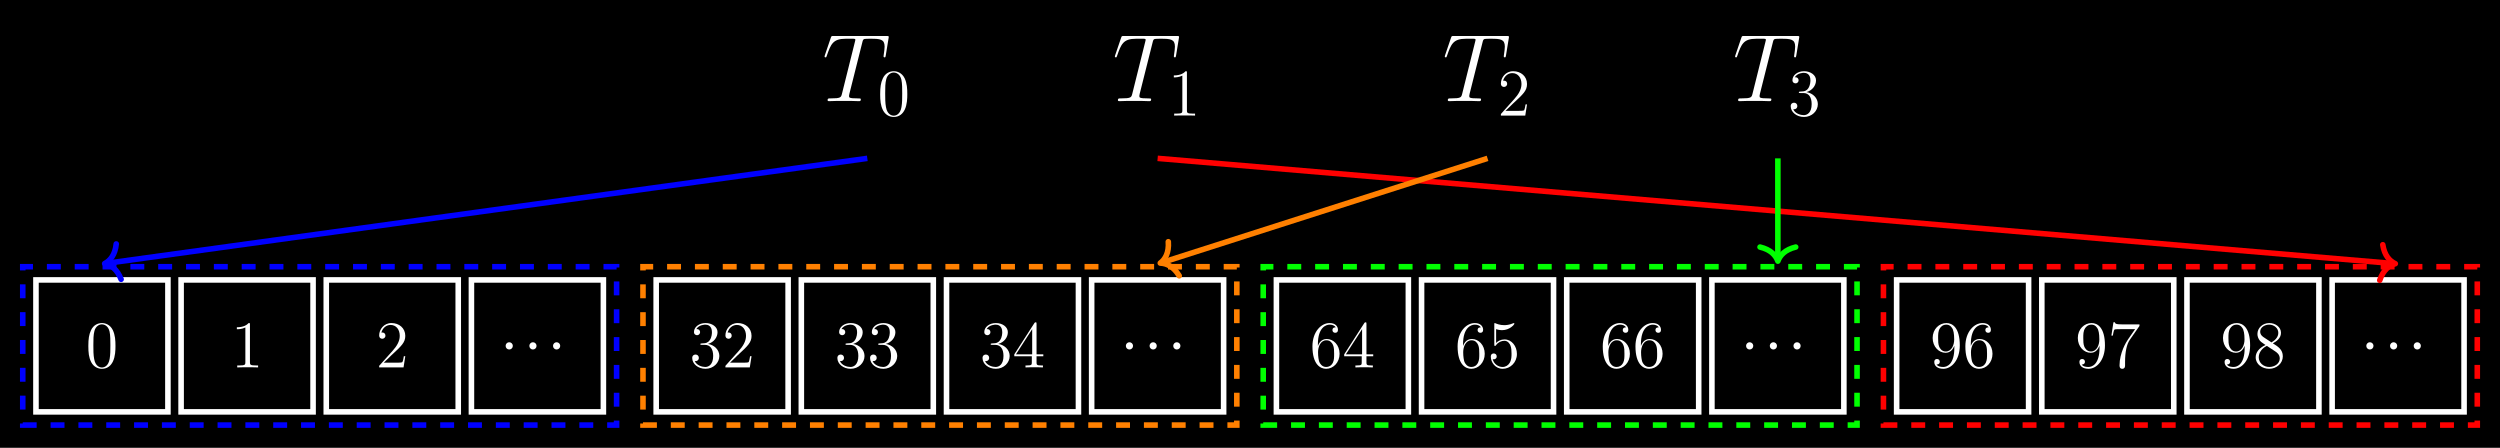
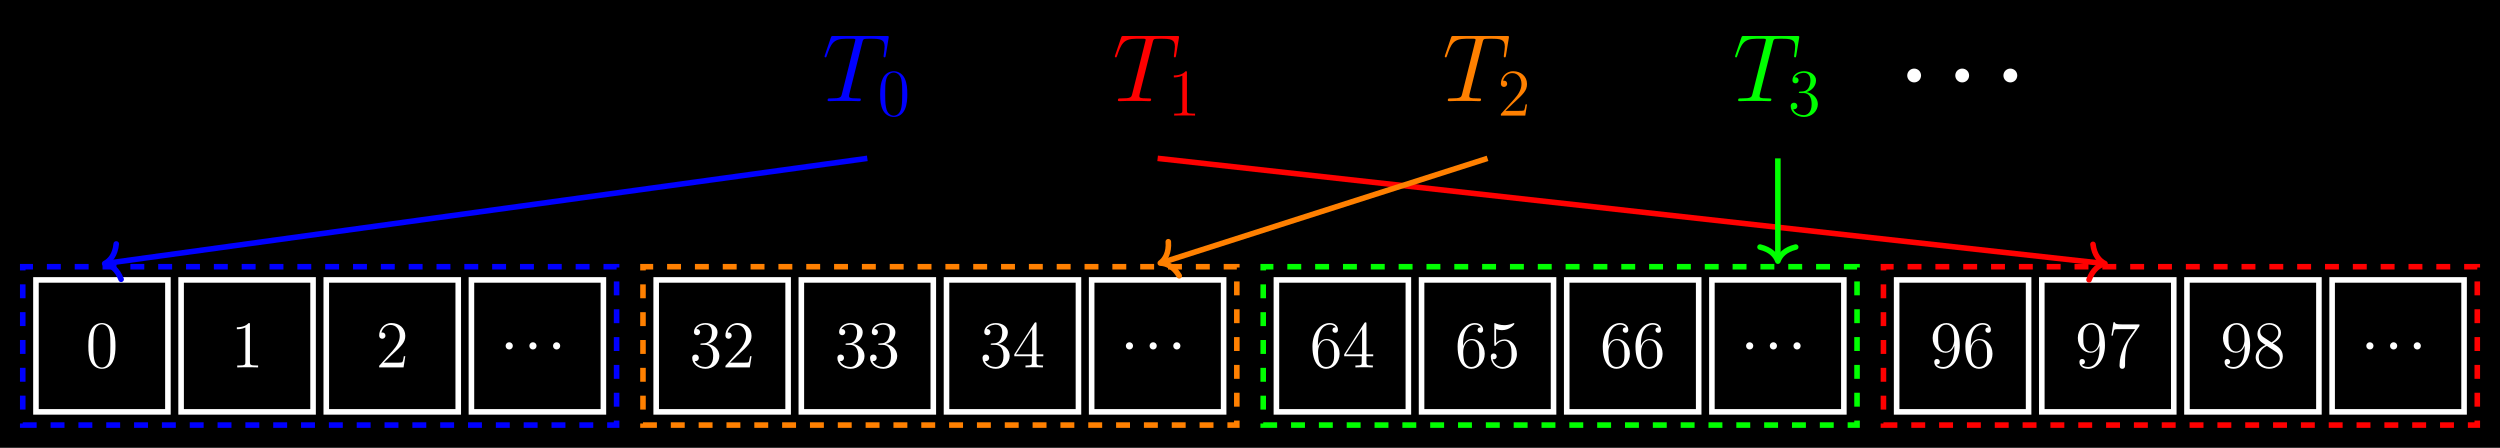
<svg xmlns="http://www.w3.org/2000/svg" xmlns:xlink="http://www.w3.org/1999/xlink" width="537.018pt" height="96.196pt" viewBox="0 0 537.018 96.196" version="1.1">
  <defs>
    <g>
      <symbol overflow="visible" id="glyph0-0">
        <path style="stroke:none;" d="" />
      </symbol>
      <symbol overflow="visible" id="glyph0-1">
        <path style="stroke:none;" d="M 6.422 -4.594 C 6.422 -5.781 6.359 -6.938 5.844 -8.031 C 5.25 -9.219 4.219 -9.531 3.516 -9.531 C 2.688 -9.531 1.656 -9.125 1.141 -7.938 C 0.734 -7.031 0.594 -6.141 0.594 -4.594 C 0.594 -3.203 0.688 -2.156 1.203 -1.141 C 1.766 -0.047 2.75 0.297 3.5 0.297 C 4.75 0.297 5.469 -0.438 5.875 -1.281 C 6.391 -2.359 6.422 -3.766 6.422 -4.594 Z M 3.5 0.016 C 3.047 0.016 2.109 -0.25 1.844 -1.812 C 1.672 -2.672 1.672 -3.766 1.672 -4.766 C 1.672 -5.938 1.672 -7 1.906 -7.844 C 2.156 -8.812 2.891 -9.25 3.5 -9.25 C 4.047 -9.25 4.875 -8.922 5.156 -7.688 C 5.328 -6.875 5.328 -5.734 5.328 -4.766 C 5.328 -3.797 5.328 -2.719 5.172 -1.844 C 4.906 -0.266 4 0.016 3.5 0.016 Z M 3.5 0.016 " />
      </symbol>
      <symbol overflow="visible" id="glyph0-2">
        <path style="stroke:none;" d="M 4.125 -9.188 C 4.125 -9.531 4.125 -9.531 3.844 -9.531 C 3.5 -9.156 2.781 -8.625 1.312 -8.625 L 1.312 -8.203 C 1.641 -8.203 2.359 -8.203 3.141 -8.578 L 3.141 -1.109 C 3.141 -0.594 3.094 -0.422 1.844 -0.422 L 1.391 -0.422 L 1.391 0 C 1.781 -0.031 3.172 -0.031 3.641 -0.031 C 4.109 -0.031 5.5 -0.031 5.875 0 L 5.875 -0.422 L 5.438 -0.422 C 4.172 -0.422 4.125 -0.594 4.125 -1.109 Z M 4.125 -9.188 " />
      </symbol>
      <symbol overflow="visible" id="glyph0-3">
        <path style="stroke:none;" d="M 6.312 -2.406 L 6 -2.406 C 5.953 -2.172 5.844 -1.375 5.688 -1.141 C 5.594 -1.016 4.781 -1.016 4.344 -1.016 L 1.688 -1.016 C 2.078 -1.344 2.953 -2.266 3.328 -2.609 C 5.516 -4.625 6.312 -5.359 6.312 -6.781 C 6.312 -8.438 5 -9.531 3.344 -9.531 C 1.672 -9.531 0.703 -8.125 0.703 -6.891 C 0.703 -6.156 1.328 -6.156 1.375 -6.156 C 1.672 -6.156 2.047 -6.375 2.047 -6.828 C 2.047 -7.234 1.781 -7.5 1.375 -7.5 C 1.25 -7.5 1.219 -7.5 1.172 -7.484 C 1.453 -8.469 2.219 -9.125 3.156 -9.125 C 4.375 -9.125 5.125 -8.109 5.125 -6.781 C 5.125 -5.562 4.422 -4.5 3.594 -3.578 L 0.703 -0.344 L 0.703 0 L 5.938 0 Z M 6.312 -2.406 " />
      </symbol>
      <symbol overflow="visible" id="glyph0-4">
        <path style="stroke:none;" d="M 2.641 -5.156 C 2.391 -5.141 2.344 -5.125 2.344 -4.984 C 2.344 -4.844 2.406 -4.844 2.672 -4.844 L 3.328 -4.844 C 4.547 -4.844 5.094 -3.844 5.094 -2.469 C 5.094 -0.594 4.109 -0.094 3.406 -0.094 C 2.719 -0.094 1.547 -0.422 1.141 -1.359 C 1.594 -1.297 2.016 -1.547 2.016 -2.062 C 2.016 -2.484 1.703 -2.766 1.312 -2.766 C 0.969 -2.766 0.594 -2.562 0.594 -2.016 C 0.594 -0.75 1.859 0.297 3.453 0.297 C 5.156 0.297 6.422 -1 6.422 -2.453 C 6.422 -3.766 5.359 -4.812 3.984 -5.047 C 5.234 -5.406 6.031 -6.453 6.031 -7.578 C 6.031 -8.703 4.859 -9.531 3.469 -9.531 C 2.031 -9.531 0.969 -8.656 0.969 -7.609 C 0.969 -7.047 1.422 -6.922 1.641 -6.922 C 1.938 -6.922 2.281 -7.141 2.281 -7.578 C 2.281 -8.031 1.938 -8.234 1.625 -8.234 C 1.531 -8.234 1.5 -8.234 1.469 -8.219 C 2.016 -9.188 3.359 -9.188 3.422 -9.188 C 3.906 -9.188 4.828 -8.984 4.828 -7.578 C 4.828 -7.297 4.797 -6.5 4.375 -5.875 C 3.938 -5.25 3.453 -5.203 3.062 -5.188 Z M 2.641 -5.156 " />
      </symbol>
      <symbol overflow="visible" id="glyph0-5">
        <path style="stroke:none;" d="M 5.172 -9.344 C 5.172 -9.609 5.172 -9.688 4.984 -9.688 C 4.859 -9.688 4.812 -9.688 4.703 -9.516 L 0.391 -2.812 L 0.391 -2.391 L 4.156 -2.391 L 4.156 -1.094 C 4.156 -0.562 4.125 -0.422 3.078 -0.422 L 2.797 -0.422 L 2.797 0 C 3.125 -0.031 4.266 -0.031 4.656 -0.031 C 5.062 -0.031 6.203 -0.031 6.547 0 L 6.547 -0.422 L 6.25 -0.422 C 5.219 -0.422 5.172 -0.562 5.172 -1.094 L 5.172 -2.391 L 6.625 -2.391 L 6.625 -2.812 L 5.172 -2.812 Z M 4.234 -8.219 L 4.234 -2.812 L 0.75 -2.812 Z M 4.234 -8.219 " />
      </symbol>
      <symbol overflow="visible" id="glyph0-6">
        <path style="stroke:none;" d="M 1.766 -4.984 C 1.766 -8.625 3.531 -9.188 4.297 -9.188 C 4.812 -9.188 5.328 -9.031 5.609 -8.609 C 5.438 -8.609 4.891 -8.609 4.891 -8.016 C 4.891 -7.703 5.109 -7.438 5.484 -7.438 C 5.844 -7.438 6.078 -7.641 6.078 -8.062 C 6.078 -8.812 5.531 -9.531 4.281 -9.531 C 2.484 -9.531 0.594 -7.688 0.594 -4.531 C 0.594 -0.594 2.312 0.297 3.531 0.297 C 5.094 0.297 6.422 -1.062 6.422 -2.922 C 6.422 -4.828 5.094 -6.109 3.656 -6.109 C 2.375 -6.109 1.906 -5 1.766 -4.609 Z M 3.531 -0.094 C 2.625 -0.094 2.188 -0.891 2.062 -1.188 C 1.938 -1.562 1.797 -2.266 1.797 -3.266 C 1.797 -4.406 2.312 -5.828 3.594 -5.828 C 4.391 -5.828 4.812 -5.297 5.016 -4.812 C 5.25 -4.281 5.25 -3.562 5.25 -2.938 C 5.25 -2.203 5.25 -1.562 4.984 -1.016 C 4.625 -0.328 4.109 -0.094 3.531 -0.094 Z M 3.531 -0.094 " />
      </symbol>
      <symbol overflow="visible" id="glyph0-7">
        <path style="stroke:none;" d="M 1.844 -8.219 C 2.453 -8.016 2.953 -8 3.109 -8 C 4.734 -8 5.766 -9.188 5.766 -9.391 C 5.766 -9.453 5.734 -9.531 5.656 -9.531 C 5.625 -9.531 5.594 -9.531 5.469 -9.469 C 4.656 -9.125 3.969 -9.078 3.594 -9.078 C 2.656 -9.078 1.984 -9.359 1.703 -9.484 C 1.609 -9.531 1.578 -9.531 1.562 -9.531 C 1.453 -9.531 1.453 -9.438 1.453 -9.203 L 1.453 -4.953 C 1.453 -4.688 1.453 -4.609 1.625 -4.609 C 1.688 -4.609 1.703 -4.625 1.844 -4.797 C 2.25 -5.375 2.922 -5.719 3.641 -5.719 C 4.406 -5.719 4.781 -5.016 4.891 -4.781 C 5.141 -4.219 5.156 -3.516 5.156 -2.969 C 5.156 -2.422 5.156 -1.609 4.75 -0.969 C 4.438 -0.438 3.875 -0.094 3.234 -0.094 C 2.297 -0.094 1.359 -0.734 1.109 -1.781 C 1.172 -1.75 1.266 -1.734 1.328 -1.734 C 1.578 -1.734 1.969 -1.875 1.969 -2.359 C 1.969 -2.766 1.688 -3 1.328 -3 C 1.078 -3 0.703 -2.875 0.703 -2.312 C 0.703 -1.094 1.672 0.297 3.266 0.297 C 4.891 0.297 6.312 -1.062 6.312 -2.891 C 6.312 -4.594 5.156 -6.016 3.656 -6.016 C 2.844 -6.016 2.203 -5.656 1.844 -5.25 Z M 1.844 -8.219 " />
      </symbol>
      <symbol overflow="visible" id="glyph0-8">
        <path style="stroke:none;" d="M 5.25 -4.172 C 5.25 -0.781 3.75 -0.094 2.891 -0.094 C 2.531 -0.094 1.781 -0.125 1.422 -0.625 L 1.5 -0.625 C 1.609 -0.609 2.125 -0.688 2.125 -1.219 C 2.125 -1.531 1.906 -1.812 1.531 -1.812 C 1.156 -1.812 0.938 -1.562 0.938 -1.188 C 0.938 -0.297 1.656 0.297 2.891 0.297 C 4.688 0.297 6.422 -1.609 6.422 -4.719 C 6.422 -8.578 4.812 -9.531 3.562 -9.531 C 1.984 -9.531 0.594 -8.219 0.594 -6.328 C 0.594 -4.438 1.922 -3.141 3.359 -3.141 C 4.422 -3.141 4.969 -3.922 5.25 -4.641 Z M 3.406 -3.422 C 2.516 -3.422 2.125 -4.156 2 -4.438 C 1.766 -4.984 1.766 -5.672 1.766 -6.312 C 1.766 -7.109 1.766 -7.797 2.141 -8.391 C 2.391 -8.781 2.781 -9.188 3.562 -9.188 C 4.375 -9.188 4.797 -8.484 4.938 -8.141 C 5.219 -7.438 5.219 -6.219 5.219 -6.016 C 5.219 -4.812 4.672 -3.422 3.406 -3.422 Z M 3.406 -3.422 " />
      </symbol>
      <symbol overflow="visible" id="glyph0-9">
        <path style="stroke:none;" d="M 6.812 -8.906 L 6.812 -9.234 L 3.359 -9.234 C 1.625 -9.234 1.594 -9.422 1.531 -9.703 L 1.219 -9.703 L 0.781 -6.828 L 1.094 -6.828 C 1.141 -7.078 1.266 -7.969 1.453 -8.141 C 1.562 -8.219 2.641 -8.219 2.844 -8.219 L 5.875 -8.219 L 4.359 -6.031 C 3.969 -5.484 2.531 -3.125 2.531 -0.438 C 2.531 -0.266 2.531 0.297 3.109 0.297 C 3.719 0.297 3.719 -0.266 3.719 -0.438 L 3.719 -1.156 C 3.719 -3.297 4.062 -4.969 4.734 -5.922 Z M 6.812 -8.906 " />
      </symbol>
      <symbol overflow="visible" id="glyph0-10">
        <path style="stroke:none;" d="M 4.281 -5.172 C 4.984 -5.562 6.031 -6.219 6.031 -7.438 C 6.031 -8.672 4.828 -9.531 3.516 -9.531 C 2.094 -9.531 0.969 -8.484 0.969 -7.188 C 0.969 -6.703 1.125 -6.203 1.516 -5.719 C 1.672 -5.531 1.688 -5.516 2.703 -4.812 C 1.312 -4.172 0.594 -3.219 0.594 -2.172 C 0.594 -0.641 2.031 0.297 3.5 0.297 C 5.094 0.297 6.422 -0.875 6.422 -2.375 C 6.422 -3.844 5.391 -4.484 4.281 -5.172 Z M 2.328 -6.469 C 2.141 -6.594 1.562 -6.969 1.562 -7.672 C 1.562 -8.609 2.531 -9.188 3.5 -9.188 C 4.531 -9.188 5.453 -8.453 5.453 -7.422 C 5.453 -6.547 4.812 -5.844 3.984 -5.375 Z M 3 -4.625 L 4.734 -3.484 C 5.109 -3.234 5.766 -2.797 5.766 -1.922 C 5.766 -0.828 4.656 -0.094 3.516 -0.094 C 2.297 -0.094 1.25 -0.969 1.25 -2.172 C 1.25 -3.281 2.062 -4.188 3 -4.625 Z M 3 -4.625 " />
      </symbol>
      <symbol overflow="visible" id="glyph1-0">
        <path style="stroke:none;" d="" />
      </symbol>
      <symbol overflow="visible" id="glyph1-1">
        <path style="stroke:none;" d="M 2.359 -0.781 C 2.359 -1.203 2.016 -1.562 1.578 -1.562 C 1.156 -1.562 0.812 -1.203 0.812 -0.781 C 0.812 -0.344 1.156 0 1.578 0 C 2.016 0 2.359 -0.344 2.359 -0.781 Z M 2.359 -0.781 " />
      </symbol>
      <symbol overflow="visible" id="glyph2-0">
        <path style="stroke:none;" d="" />
      </symbol>
      <symbol overflow="visible" id="glyph2-1">
        <path style="stroke:none;" d="M 8.609 -12.594 C 8.734 -13.094 8.781 -13.281 9.094 -13.359 C 9.25 -13.406 9.938 -13.406 10.375 -13.406 C 12.438 -13.406 13.406 -13.328 13.406 -11.719 C 13.406 -11.406 13.328 -10.625 13.203 -9.859 L 13.172 -9.609 C 13.172 -9.516 13.266 -9.406 13.391 -9.406 C 13.594 -9.406 13.594 -9.5 13.656 -9.828 L 14.25 -13.484 C 14.297 -13.672 14.297 -13.719 14.297 -13.781 C 14.297 -14 14.172 -14 13.75 -14 L 2.453 -14 C 1.984 -14 1.969 -13.984 1.844 -13.609 L 0.578 -9.891 C 0.562 -9.859 0.5 -9.625 0.5 -9.609 C 0.5 -9.5 0.578 -9.406 0.703 -9.406 C 0.875 -9.406 0.906 -9.484 0.984 -9.75 C 1.859 -12.25 2.297 -13.406 5.047 -13.406 L 6.422 -13.406 C 6.922 -13.406 7.125 -13.406 7.125 -13.172 C 7.125 -13.109 7.125 -13.078 7.016 -12.703 L 4.25 -1.609 C 4.047 -0.812 4 -0.594 1.812 -0.594 C 1.297 -0.594 1.156 -0.594 1.156 -0.203 C 1.156 0 1.391 0 1.484 0 C 2 0 2.547 -0.047 3.062 -0.047 L 6.281 -0.047 C 6.797 -0.047 7.359 0 7.875 0 C 8.094 0 8.297 0 8.297 -0.391 C 8.297 -0.594 8.156 -0.594 7.625 -0.594 C 5.766 -0.594 5.766 -0.781 5.766 -1.094 C 5.766 -1.109 5.766 -1.266 5.844 -1.594 Z M 8.609 -12.594 " />
+       </symbol>
+       <symbol overflow="visible" id="glyph3-0">
+         <path style="stroke:none;" d="" />
+       </symbol>
+       <symbol overflow="visible" id="glyph3-1">
+         <path style="stroke:none;" d="M 4.703 -1.484 C 4.703 -2.328 4.031 -2.969 3.219 -2.969 C 2.422 -2.969 1.734 -2.328 1.734 -1.484 C 1.734 -0.641 2.422 0 3.219 0 C 4.031 0 4.703 -0.641 4.703 -1.484 Z M 4.703 -1.484 " />
      </symbol>
    </g>
    <clipPath id="clip1">
      <path d="M 0 0 L 537.02 0 L 537.02 96.195 L 0 96.195 Z M 0 0 " />
    </clipPath>
  </defs>
  <g id="surface1">
    <g clip-path="url(#clip1)" clip-rule="nonzero">
      <path style=" stroke:none;fill-rule:nonzero;fill:rgb(0%,0%,0%);fill-opacity:1;" d="M 0 96.195 L 0 0 L 537.023 0 L 537.023 96.195 Z M 0 96.195 " />
    </g>
    <path style="fill:none;stroke-width:1.196;stroke-linecap:butt;stroke-linejoin:miter;stroke:rgb(0%,0%,100%);stroke-opacity:1;stroke-dasharray:2.989,2.989;stroke-miterlimit:10;" d="M 0.598 -17.008 L 128.16 -17.008 L 128.16 17.008 L 0.598 17.008 Z M 0.598 -17.008 " transform="matrix(1,0,0,-1,4.289,74.301)" />
    <path style="fill:none;stroke-width:1.196;stroke-linecap:butt;stroke-linejoin:miter;stroke:rgb(100%,50%,0%);stroke-opacity:1;stroke-dasharray:2.989,2.989;stroke-miterlimit:10;" d="M 133.828 -17.008 L 261.387 -17.008 L 261.387 17.008 L 133.828 17.008 Z M 133.828 -17.008 " transform="matrix(1,0,0,-1,4.289,74.301)" />
    <path style="fill:none;stroke-width:1.196;stroke-linecap:butt;stroke-linejoin:miter;stroke:rgb(0%,100%,0%);stroke-opacity:1;stroke-dasharray:2.989,2.989;stroke-miterlimit:10;" d="M 267.059 -17.008 L 394.617 -17.008 L 394.617 17.008 L 267.059 17.008 Z M 267.059 -17.008 " transform="matrix(1,0,0,-1,4.289,74.301)" />
    <path style="fill:none;stroke-width:1.196;stroke-linecap:butt;stroke-linejoin:miter;stroke:rgb(100%,0%,0%);stroke-opacity:1;stroke-dasharray:2.989,2.989;stroke-miterlimit:10;" d="M 400.289 -17.008 L 527.848 -17.008 L 527.848 17.008 L 400.289 17.008 Z M 400.289 -17.008 " transform="matrix(1,0,0,-1,4.289,74.301)" />
    <path style="fill:none;stroke-width:1.196;stroke-linecap:butt;stroke-linejoin:miter;stroke:rgb(100%,100%,100%);stroke-opacity:1;stroke-miterlimit:10;" d="M 3.434 -14.172 L 31.781 -14.172 L 31.781 14.172 L 3.434 14.172 Z M 3.434 -14.172 " transform="matrix(1,0,0,-1,4.289,74.301)" />
    <g style="fill:rgb(100%,100%,100%);fill-opacity:1;">
      <use xlink:href="#glyph0-1" x="18.383" y="78.924" />
    </g>
    <path style="fill:none;stroke-width:1.196;stroke-linecap:butt;stroke-linejoin:miter;stroke:rgb(100%,100%,100%);stroke-opacity:1;stroke-miterlimit:10;" d="M 34.613 -14.172 L 62.961 -14.172 L 62.961 14.172 L 34.613 14.172 Z M 34.613 -14.172 " transform="matrix(1,0,0,-1,4.289,74.301)" />
    <g style="fill:rgb(100%,100%,100%);fill-opacity:1;">
      <use xlink:href="#glyph0-2" x="49.565" y="78.924" />
    </g>
    <path style="fill:none;stroke-width:1.196;stroke-linecap:butt;stroke-linejoin:miter;stroke:rgb(100%,100%,100%);stroke-opacity:1;stroke-miterlimit:10;" d="M 65.797 -14.172 L 94.145 -14.172 L 94.145 14.172 L 65.797 14.172 Z M 65.797 -14.172 " transform="matrix(1,0,0,-1,4.289,74.301)" />
    <g style="fill:rgb(100%,100%,100%);fill-opacity:1;">
      <use xlink:href="#glyph0-3" x="80.746" y="78.924" />
    </g>
    <path style="fill:none;stroke-width:1.196;stroke-linecap:butt;stroke-linejoin:miter;stroke:rgb(100%,100%,100%);stroke-opacity:1;stroke-miterlimit:10;" d="M 96.977 -14.172 L 125.324 -14.172 L 125.324 14.172 L 96.977 14.172 Z M 96.977 -14.172 " transform="matrix(1,0,0,-1,4.289,74.301)" />
    <g style="fill:rgb(100%,100%,100%);fill-opacity:1;">
      <use xlink:href="#glyph1-1" x="107.8" y="75.076" />
    </g>
    <g style="fill:rgb(100%,100%,100%);fill-opacity:1;">
      <use xlink:href="#glyph1-1" x="112.895" y="75.076" />
    </g>
    <g style="fill:rgb(100%,100%,100%);fill-opacity:1;">
      <use xlink:href="#glyph1-1" x="117.98" y="75.076" />
    </g>
    <path style="fill:none;stroke-width:1.196;stroke-linecap:butt;stroke-linejoin:miter;stroke:rgb(100%,100%,100%);stroke-opacity:1;stroke-miterlimit:10;" d="M 136.664 -14.172 L 165.008 -14.172 L 165.008 14.172 L 136.664 14.172 Z M 136.664 -14.172 " transform="matrix(1,0,0,-1,4.289,74.301)" />
    <g style="fill:rgb(100%,100%,100%);fill-opacity:1;">
      <use xlink:href="#glyph0-4" x="148.1" y="78.924" />
      <use xlink:href="#glyph0-3" x="155.124" y="78.924" />
    </g>
    <path style="fill:none;stroke-width:1.196;stroke-linecap:butt;stroke-linejoin:miter;stroke:rgb(100%,100%,100%);stroke-opacity:1;stroke-miterlimit:10;" d="M 167.844 -14.172 L 196.191 -14.172 L 196.191 14.172 L 167.844 14.172 Z M 167.844 -14.172 " transform="matrix(1,0,0,-1,4.289,74.301)" />
    <g style="fill:rgb(100%,100%,100%);fill-opacity:1;">
      <use xlink:href="#glyph0-4" x="179.281" y="78.924" />
      <use xlink:href="#glyph0-4" x="186.305" y="78.924" />
    </g>
    <path style="fill:none;stroke-width:1.196;stroke-linecap:butt;stroke-linejoin:miter;stroke:rgb(100%,100%,100%);stroke-opacity:1;stroke-miterlimit:10;" d="M 199.027 -14.172 L 227.371 -14.172 L 227.371 14.172 L 199.027 14.172 Z M 199.027 -14.172 " transform="matrix(1,0,0,-1,4.289,74.301)" />
    <g style="fill:rgb(100%,100%,100%);fill-opacity:1;">
      <use xlink:href="#glyph0-4" x="210.462" y="78.924" />
      <use xlink:href="#glyph0-5" x="217.486" y="78.924" />
    </g>
    <path style="fill:none;stroke-width:1.196;stroke-linecap:butt;stroke-linejoin:miter;stroke:rgb(100%,100%,100%);stroke-opacity:1;stroke-miterlimit:10;" d="M 230.207 -14.172 L 258.555 -14.172 L 258.555 14.172 L 230.207 14.172 Z M 230.207 -14.172 " transform="matrix(1,0,0,-1,4.289,74.301)" />
    <g style="fill:rgb(100%,100%,100%);fill-opacity:1;">
      <use xlink:href="#glyph1-1" x="241.028" y="75.076" />
    </g>
    <g style="fill:rgb(100%,100%,100%);fill-opacity:1;">
      <use xlink:href="#glyph1-1" x="246.123" y="75.076" />
    </g>
    <g style="fill:rgb(100%,100%,100%);fill-opacity:1;">
      <use xlink:href="#glyph1-1" x="251.208" y="75.076" />
    </g>
    <path style="fill:none;stroke-width:1.196;stroke-linecap:butt;stroke-linejoin:miter;stroke:rgb(100%,100%,100%);stroke-opacity:1;stroke-miterlimit:10;" d="M 269.891 -14.172 L 298.238 -14.172 L 298.238 14.172 L 269.891 14.172 Z M 269.891 -14.172 " transform="matrix(1,0,0,-1,4.289,74.301)" />
    <g style="fill:rgb(100%,100%,100%);fill-opacity:1;">
      <use xlink:href="#glyph0-6" x="281.328" y="78.924" />
      <use xlink:href="#glyph0-5" x="288.352" y="78.924" />
    </g>
    <path style="fill:none;stroke-width:1.196;stroke-linecap:butt;stroke-linejoin:miter;stroke:rgb(100%,100%,100%);stroke-opacity:1;stroke-miterlimit:10;" d="M 301.074 -14.172 L 329.422 -14.172 L 329.422 14.172 L 301.074 14.172 Z M 301.074 -14.172 " transform="matrix(1,0,0,-1,4.289,74.301)" />
    <g style="fill:rgb(100%,100%,100%);fill-opacity:1;">
      <use xlink:href="#glyph0-6" x="312.509" y="78.924" />
      <use xlink:href="#glyph0-7" x="319.533" y="78.924" />
    </g>
    <path style="fill:none;stroke-width:1.196;stroke-linecap:butt;stroke-linejoin:miter;stroke:rgb(100%,100%,100%);stroke-opacity:1;stroke-miterlimit:10;" d="M 332.254 -14.172 L 360.602 -14.172 L 360.602 14.172 L 332.254 14.172 Z M 332.254 -14.172 " transform="matrix(1,0,0,-1,4.289,74.301)" />
    <g style="fill:rgb(100%,100%,100%);fill-opacity:1;">
      <use xlink:href="#glyph0-6" x="343.691" y="78.924" />
      <use xlink:href="#glyph0-6" x="350.715" y="78.924" />
    </g>
    <path style="fill:none;stroke-width:1.196;stroke-linecap:butt;stroke-linejoin:miter;stroke:rgb(100%,100%,100%);stroke-opacity:1;stroke-miterlimit:10;" d="M 363.438 -14.172 L 391.785 -14.172 L 391.785 14.172 L 363.438 14.172 Z M 363.438 -14.172 " transform="matrix(1,0,0,-1,4.289,74.301)" />
    <g style="fill:rgb(100%,100%,100%);fill-opacity:1;">
      <use xlink:href="#glyph1-1" x="374.256" y="75.076" />
    </g>
    <g style="fill:rgb(100%,100%,100%);fill-opacity:1;">
      <use xlink:href="#glyph1-1" x="379.351" y="75.076" />
    </g>
    <g style="fill:rgb(100%,100%,100%);fill-opacity:1;">
      <use xlink:href="#glyph1-1" x="384.436" y="75.076" />
    </g>
    <path style="fill:none;stroke-width:1.196;stroke-linecap:butt;stroke-linejoin:miter;stroke:rgb(100%,100%,100%);stroke-opacity:1;stroke-miterlimit:10;" d="M 403.121 -14.172 L 431.469 -14.172 L 431.469 14.172 L 403.121 14.172 Z M 403.121 -14.172 " transform="matrix(1,0,0,-1,4.289,74.301)" />
    <g style="fill:rgb(100%,100%,100%);fill-opacity:1;">
      <use xlink:href="#glyph0-8" x="414.556" y="78.924" />
      <use xlink:href="#glyph0-6" x="421.58" y="78.924" />
    </g>
    <path style="fill:none;stroke-width:1.196;stroke-linecap:butt;stroke-linejoin:miter;stroke:rgb(100%,100%,100%);stroke-opacity:1;stroke-miterlimit:10;" d="M 434.305 -14.172 L 462.652 -14.172 L 462.652 14.172 L 434.305 14.172 Z M 434.305 -14.172 " transform="matrix(1,0,0,-1,4.289,74.301)" />
    <g style="fill:rgb(100%,100%,100%);fill-opacity:1;">
      <use xlink:href="#glyph0-8" x="445.737" y="78.924" />
      <use xlink:href="#glyph0-9" x="452.761" y="78.924" />
    </g>
    <path style="fill:none;stroke-width:1.196;stroke-linecap:butt;stroke-linejoin:miter;stroke:rgb(100%,100%,100%);stroke-opacity:1;stroke-miterlimit:10;" d="M 465.484 -14.172 L 493.832 -14.172 L 493.832 14.172 L 465.484 14.172 Z M 465.484 -14.172 " transform="matrix(1,0,0,-1,4.289,74.301)" />
    <g style="fill:rgb(100%,100%,100%);fill-opacity:1;">
      <use xlink:href="#glyph0-8" x="476.919" y="78.924" />
      <use xlink:href="#glyph0-10" x="483.943" y="78.924" />
    </g>
    <path style="fill:none;stroke-width:1.196;stroke-linecap:butt;stroke-linejoin:miter;stroke:rgb(100%,100%,100%);stroke-opacity:1;stroke-miterlimit:10;" d="M 496.668 -14.172 L 525.012 -14.172 L 525.012 14.172 L 496.668 14.172 Z M 496.668 -14.172 " transform="matrix(1,0,0,-1,4.289,74.301)" />
    <g style="fill:rgb(100%,100%,100%);fill-opacity:1;">
      <use xlink:href="#glyph1-1" x="507.485" y="75.076" />
    </g>
    <g style="fill:rgb(100%,100%,100%);fill-opacity:1;">
      <use xlink:href="#glyph1-1" x="512.58" y="75.076" />
    </g>
    <g style="fill:rgb(100%,100%,100%);fill-opacity:1;">
      <use xlink:href="#glyph1-1" x="517.665" y="75.076" />
    </g>
-     <g style="fill:rgb(100%,100%,100%);fill-opacity:1;">
+     <g style="fill:rgb(0%,0%,100%);fill-opacity:1;">
      <use xlink:href="#glyph2-1" x="176.615" y="21.73" />
    </g>
-     <g style="fill:rgb(100%,100%,100%);fill-opacity:1;">
+     <g style="fill:rgb(0%,0%,100%);fill-opacity:1;">
      <use xlink:href="#glyph0-1" x="188.473" y="24.829" />
    </g>
    <path style="fill:none;stroke-width:1.196;stroke-linecap:butt;stroke-linejoin:miter;stroke:rgb(0%,0%,100%);stroke-opacity:1;stroke-miterlimit:10;" d="M 182.016 40.285 L 18.793 17.77 " transform="matrix(1,0,0,-1,4.289,74.301)" />
    <path style="fill:none;stroke-width:1.196;stroke-linecap:round;stroke-linejoin:round;stroke:rgb(0%,0%,100%);stroke-opacity:1;stroke-miterlimit:10;" d="M -3.03 3.829 C -2.476 1.531 -1.243 0.447 -0.001 0 C -1.244 -0.447 -2.477 -1.533 -3.03 -3.832 " transform="matrix(-0.99165,0.13675,0.13675,0.99165,22.48776,56.61326)" />
-     <g style="fill:rgb(100%,100%,100%);fill-opacity:1;">
+     <g style="fill:rgb(100%,0%,0%);fill-opacity:1;">
      <use xlink:href="#glyph2-1" x="238.976" y="21.73" />
    </g>
-     <g style="fill:rgb(100%,100%,100%);fill-opacity:1;">
+     <g style="fill:rgb(100%,0%,0%);fill-opacity:1;">
      <use xlink:href="#glyph0-2" x="250.834" y="24.829" />
    </g>
-     <path style="fill:none;stroke-width:1.196;stroke-linecap:butt;stroke-linejoin:miter;stroke:rgb(100%,0%,0%);stroke-opacity:1;stroke-miterlimit:10;" d="M 244.379 40.285 L 509.649 17.707 " transform="matrix(1,0,0,-1,4.289,74.301)" />
-     <path style="fill:none;stroke-width:1.196;stroke-linecap:round;stroke-linejoin:round;stroke:rgb(100%,0%,0%);stroke-opacity:1;stroke-miterlimit:10;" d="M -3.028 3.829 C -2.476 1.533 -1.243 0.447 -0.002 -0 C -1.241 -0.447 -2.473 -1.531 -3.03 -3.832 " transform="matrix(0.99681,0.08484,0.08484,-0.99681,514.533,56.64429)" />
-     <g style="fill:rgb(100%,100%,100%);fill-opacity:1;">
+     <path style="fill:none;stroke-width:1.196;stroke-linecap:butt;stroke-linejoin:miter;stroke:rgb(100%,0%,0%);stroke-opacity:1;stroke-miterlimit:10;" d="M 244.379 40.285 L 447.289 17.738 " transform="matrix(1,0,0,-1,4.289,74.301)" />
+     <path style="fill:none;stroke-width:1.196;stroke-linecap:round;stroke-linejoin:round;stroke:rgb(100%,0%,0%);stroke-opacity:1;stroke-miterlimit:10;" d="M -3.027 3.829 C -2.474 1.533 -1.241 0.448 -0 0 C -1.243 -0.449 -2.475 -1.532 -3.029 -3.83 " transform="matrix(0.994,0.11043,0.11043,-0.994,452.1722,56.629)" />
+     <g style="fill:rgb(100%,50%,0%);fill-opacity:1;">
      <use xlink:href="#glyph2-1" x="309.843" y="21.73" />
    </g>
-     <g style="fill:rgb(100%,100%,100%);fill-opacity:1;">
+     <g style="fill:rgb(100%,50%,0%);fill-opacity:1;">
      <use xlink:href="#glyph0-3" x="321.701" y="24.829" />
    </g>
    <path style="fill:none;stroke-width:1.196;stroke-linecap:butt;stroke-linejoin:miter;stroke:rgb(100%,50%,0%);stroke-opacity:1;stroke-miterlimit:10;" d="M 315.246 40.285 L 245.524 17.973 " transform="matrix(1,0,0,-1,4.289,74.301)" />
    <path style="fill:none;stroke-width:1.196;stroke-linecap:round;stroke-linejoin:round;stroke:rgb(100%,50%,0%);stroke-opacity:1;stroke-miterlimit:10;" d="M -3.03 3.832 C -2.477 1.532 -1.242 0.446 0.001 -0.001 C -1.241 -0.446 -2.476 -1.531 -3.028 -3.833 " transform="matrix(-0.95515,0.30563,0.30563,0.95515,249.24,56.5123)" />
-     <g style="fill:rgb(100%,100%,100%);fill-opacity:1;">
+     <g style="fill:rgb(0%,100%,0%);fill-opacity:1;">
      <use xlink:href="#glyph2-1" x="372.205" y="21.73" />
    </g>
-     <g style="fill:rgb(100%,100%,100%);fill-opacity:1;">
+     <g style="fill:rgb(0%,100%,0%);fill-opacity:1;">
      <use xlink:href="#glyph0-4" x="384.063" y="24.829" />
    </g>
    <path style="fill:none;stroke-width:1.196;stroke-linecap:butt;stroke-linejoin:miter;stroke:rgb(0%,100%,0%);stroke-opacity:1;stroke-miterlimit:10;" d="M 377.609 40.285 L 377.609 18.801 " transform="matrix(1,0,0,-1,4.289,74.301)" />
    <path style="fill:none;stroke-width:1.196;stroke-linecap:round;stroke-linejoin:round;stroke:rgb(0%,100%,0%);stroke-opacity:1;stroke-miterlimit:10;" d="M -3.027 3.832 C -2.476 1.531 -1.242 0.449 0 -0.001 C -1.242 -0.446 -2.476 -1.532 -3.027 -3.833 " transform="matrix(0,1,1,0,381.899,56.09725)" />
+     <g style="fill:rgb(100%,100%,100%);fill-opacity:1;">
+       <use xlink:href="#glyph3-1" x="407.954" y="17.702" />
+     </g>
+     <g style="fill:rgb(100%,100%,100%);fill-opacity:1;">
+       <use xlink:href="#glyph3-1" x="418.275" y="17.702" />
+     </g>
+     <g style="fill:rgb(100%,100%,100%);fill-opacity:1;">
+       <use xlink:href="#glyph3-1" x="428.616" y="17.702" />
+     </g>
  </g>
</svg>
